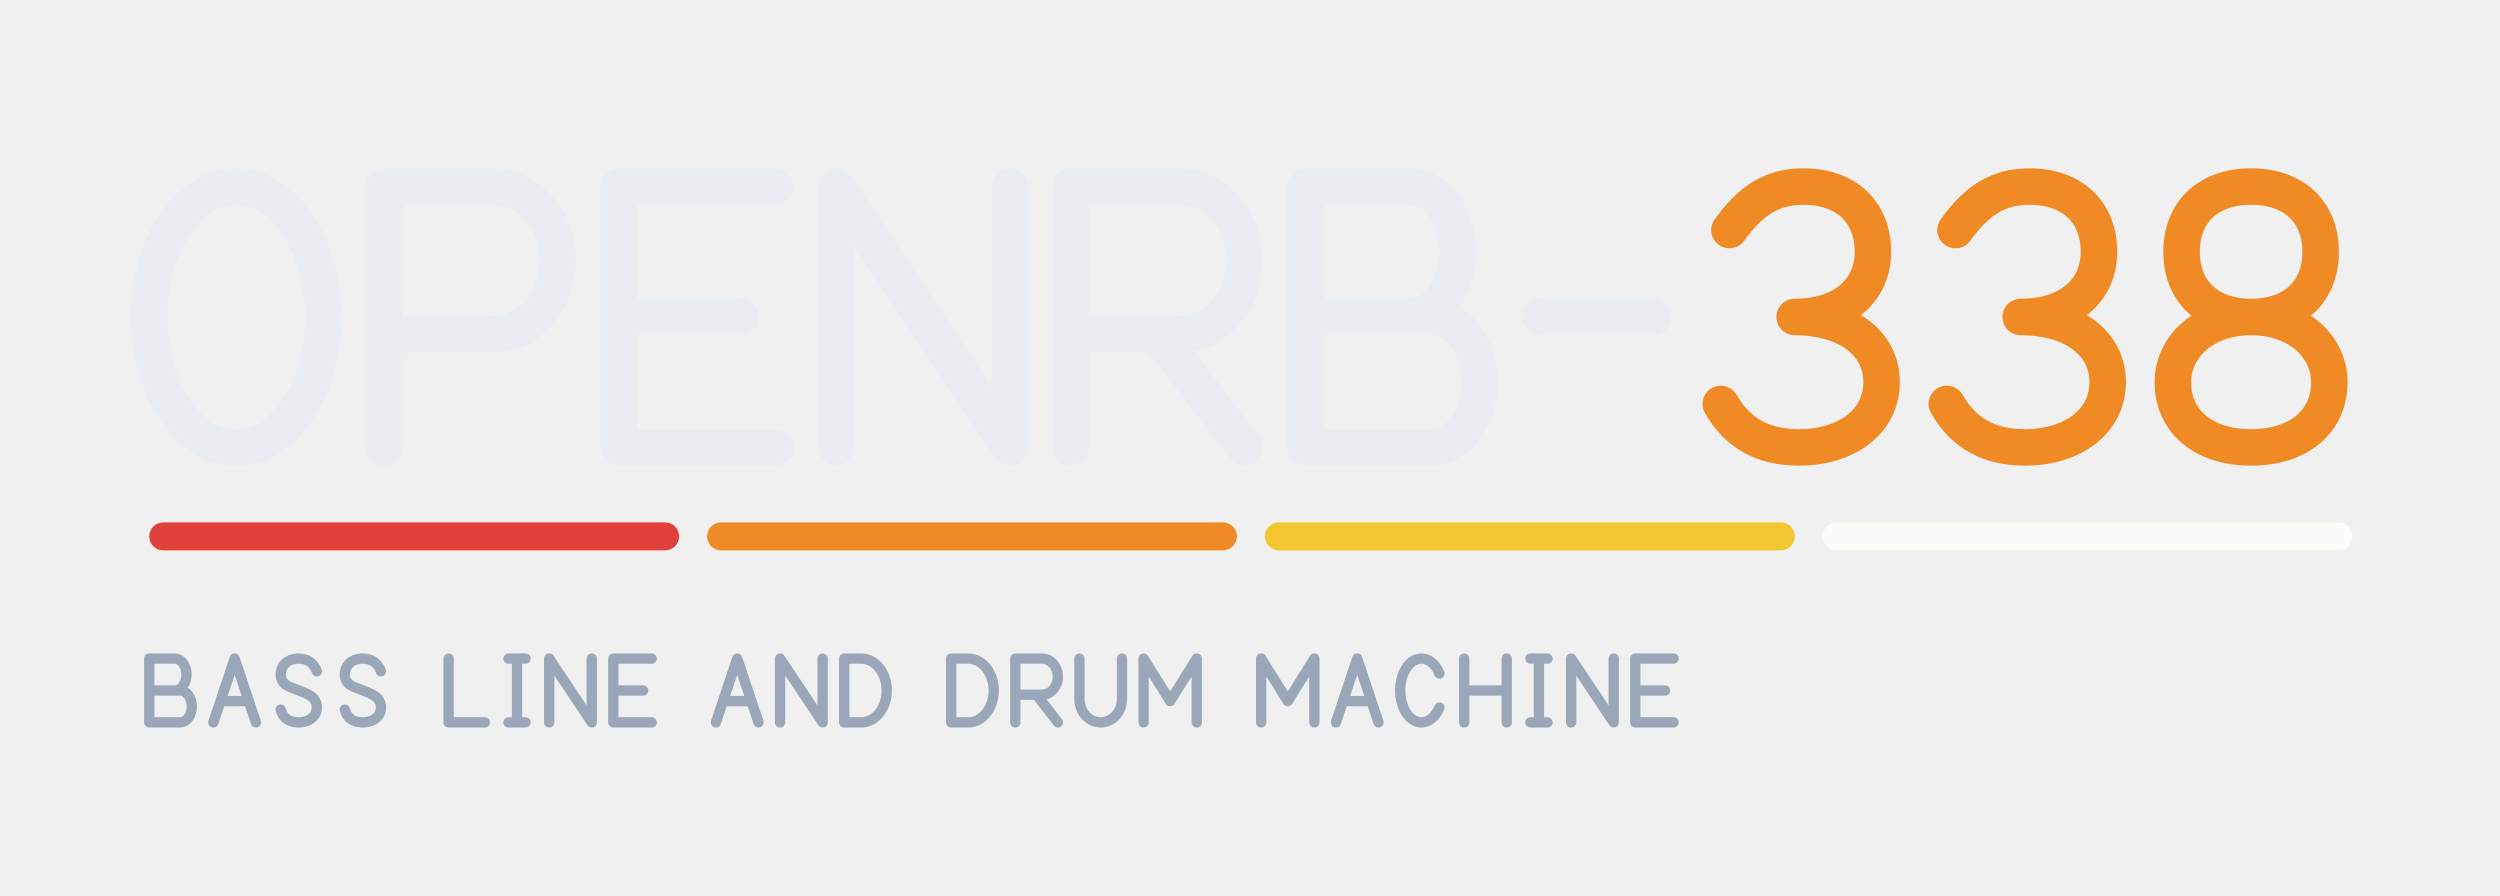
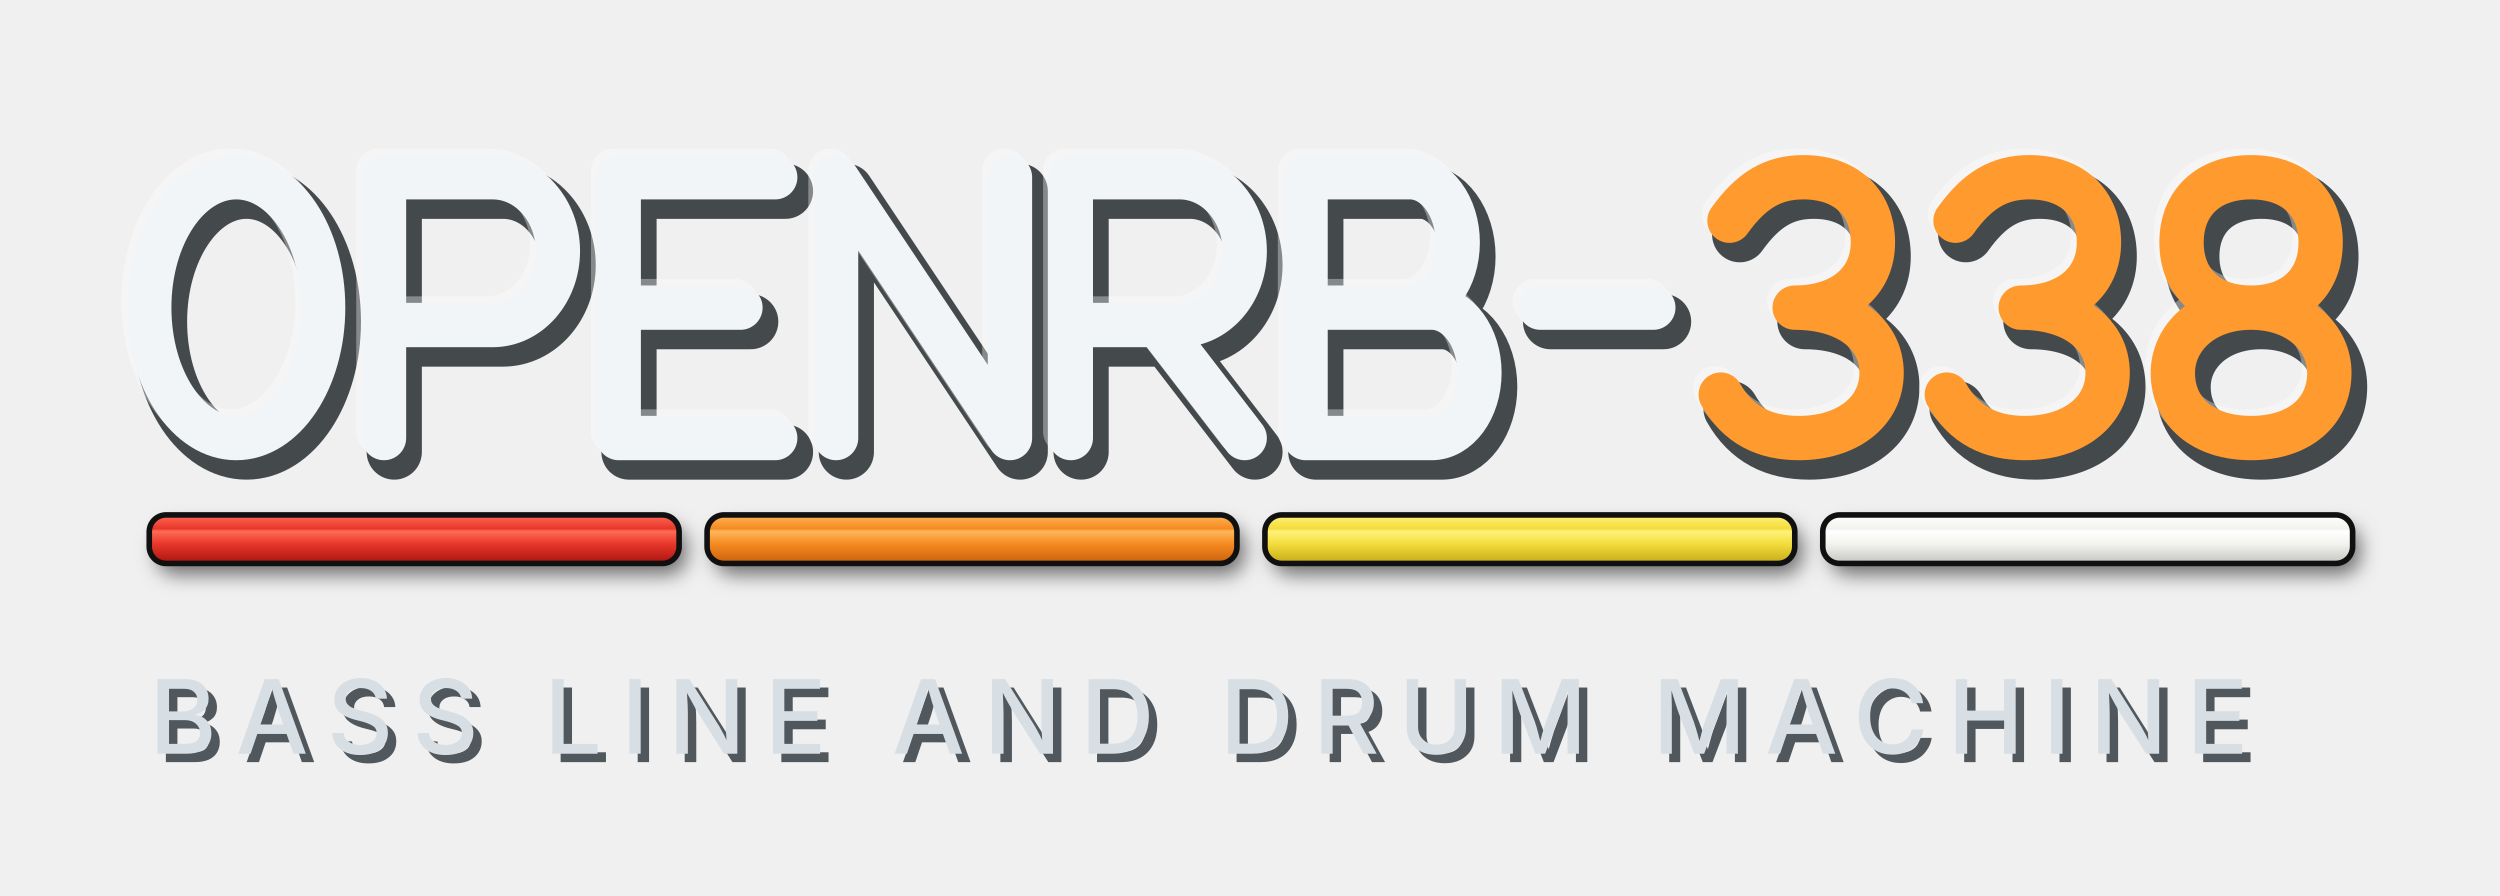
<svg xmlns="http://www.w3.org/2000/svg" width="134" height="48" viewBox="0 0 134 48">
-   <g transform="translate(8 10) scale(2.33)" fill="none" stroke="#e9edf2" stroke-width="0.84" stroke-linecap="round" stroke-linejoin="round">
+   <defs>
+     <filter id="b05" x="-60%" y="-60%" width="220%" height="220%">
+       <feGaussianBlur stdDeviation="0.5" />
+     </filter>
+     <linearGradient id="g808kR" x1="0" y1="0" x2="0" y2="1">
+       <stop offset="0" stop-color="#ff6a55" />
+       <stop offset="0.28" stop-color="#e8372b" />
+       <stop offset="0.34" stop-color="#ff6a55" />
+       <stop offset="0.6" stop-color="#e8372b" />
+       <stop offset="1" stop-color="#a8140e" />
+     </linearGradient>
+     <linearGradient id="g808kO" x1="0" y1="0" x2="0" y2="1">
+       <stop offset="0" stop-color="#ffb65a" />
+       <stop offset="0.28" stop-color="#f58a21" />
+       <stop offset="0.34" stop-color="#ffb65a" />
+       <stop offset="0.6" stop-color="#f58a21" />
+       <stop offset="1" stop-color="#c9600c" />
+     </linearGradient>
+     <linearGradient id="g808kY" x1="0" y1="0" x2="0" y2="1">
+       <stop offset="0" stop-color="#fff27a" />
+       <stop offset="0.28" stop-color="#f3dc3c" />
+       <stop offset="0.34" stop-color="#fff27a" />
+       <stop offset="0.6" stop-color="#f3dc3c" />
+       <stop offset="1" stop-color="#c4a916" />
+     </linearGradient>
+     <linearGradient id="g808kW" x1="0" y1="0" x2="0" y2="1">
+       <stop offset="0" stop-color="#ffffff" />
+       <stop offset="0.28" stop-color="#f2f2ee" />
+       <stop offset="0.34" stop-color="#ffffff" />
+       <stop offset="0.6" stop-color="#f2f2ee" />
+       <stop offset="1" stop-color="#c4c5c0" />
+     </linearGradient>
+   </defs>
+   <g transform="translate(8.55 10.25) scale(2.33)" fill="none" stroke="#0b1216" stroke-width="1.27" stroke-opacity="0.75" stroke-linecap="round" stroke-linejoin="round">
    <path transform="translate(0)" d="M2 0 A2 3 0 1 0 2 6 A2 3 0 1 0 2 0 Z" />
    <path transform="translate(5.4)" d="M0 6 V0 H2.5 A1.5 1.7 0 0 1 2.5 3.4 H0" />
    <path transform="translate(10.8)" d="M3.6 0 H0 V6 H3.6 M0 3 H2.8" />
    <path transform="translate(15.8)" d="M0 6 V0 L4 6 V0" />
  </g>
-   <g transform="translate(8 10) scale(2.33)" fill="none" stroke="#e9edf2" stroke-width="0.84" stroke-linecap="round" stroke-linejoin="round">
+   <g transform="translate(7.7 9.15) scale(2.33)" fill="none" stroke="#ffffff" stroke-width="1.02" stroke-opacity="0.35" stroke-linecap="round" stroke-linejoin="round">
+     <path transform="translate(0)" d="M2 0 A2 3 0 1 0 2 6 A2 3 0 1 0 2 0 Z" />
+     <path transform="translate(5.4)" d="M0 6 V0 H2.5 A1.5 1.7 0 0 1 2.5 3.4 H0" />
+     <path transform="translate(10.8)" d="M3.6 0 H0 V6 H3.6 M0 3 H2.8" />
+     <path transform="translate(15.8)" d="M0 6 V0 L4 6 V0" />
+   </g>
+   <g transform="translate(8 9.5) scale(2.33)" fill="none" stroke="#f2f5f7" stroke-width="1.02" stroke-linecap="round" stroke-linejoin="round">
+     <path transform="translate(0)" d="M2 0 A2 3 0 1 0 2 6 A2 3 0 1 0 2 0 Z" />
+     <path transform="translate(5.4)" d="M0 6 V0 H2.5 A1.5 1.7 0 0 1 2.5 3.4 H0" />
+     <path transform="translate(10.8)" d="M3.6 0 H0 V6 H3.6 M0 3 H2.8" />
+     <path transform="translate(15.8)" d="M0 6 V0 L4 6 V0" />
+   </g>
+   <g transform="translate(8.55 10.25) scale(2.33)" fill="none" stroke="#0b1216" stroke-width="1.27" stroke-opacity="0.75" stroke-linecap="round" stroke-linejoin="round">
    <path transform="translate(21.2)" d="M0 6 V0 H2.5 A1.5 1.7 0 0 1 2.5 3.4 H0 M2 3.4 L4 6" />
    <path transform="translate(26.6)" d="M0 0 V6 M0 0 H2.4 A1.1 1.5 0 0 1 2.4 3 H0 M2.4 3 H2.9 A1.1 1.5 0 0 1 2.9 6 H0" />
    <path transform="translate(32)" d="M0 3 H2.6" />
  </g>
-   <g transform="translate(92 10) scale(2.33)" fill="none" stroke="#f08a24" stroke-width="0.84" stroke-linecap="round" stroke-linejoin="round">
+   <g transform="translate(7.7 9.15) scale(2.33)" fill="none" stroke="#ffffff" stroke-width="1.02" stroke-opacity="0.35" stroke-linecap="round" stroke-linejoin="round">
+     <path transform="translate(21.2)" d="M0 6 V0 H2.5 A1.5 1.7 0 0 1 2.5 3.4 H0 M2 3.4 L4 6" />
+     <path transform="translate(26.6)" d="M0 0 V6 M0 0 H2.4 A1.1 1.5 0 0 1 2.4 3 H0 M2.4 3 H2.9 A1.1 1.5 0 0 1 2.9 6 H0" />
+     <path transform="translate(32)" d="M0 3 H2.6" />
+   </g>
+   <g transform="translate(8 9.5) scale(2.33)" fill="none" stroke="#f2f5f7" stroke-width="1.02" stroke-linecap="round" stroke-linejoin="round">
+     <path transform="translate(21.2)" d="M0 6 V0 H2.5 A1.5 1.7 0 0 1 2.5 3.4 H0 M2 3.4 L4 6" />
+     <path transform="translate(26.6)" d="M0 0 V6 M0 0 H2.4 A1.1 1.5 0 0 1 2.4 3 H0 M2.4 3 H2.9 A1.1 1.5 0 0 1 2.9 6 H0" />
+     <path transform="translate(32)" d="M0 3 H2.6" />
+   </g>
+   <g transform="translate(92.55 10.25) scale(2.33)" fill="none" stroke="#0b1216" stroke-width="1.27" stroke-opacity="0.75" stroke-linecap="round" stroke-linejoin="round">
    <path transform="translate(0)" d="M0.3 1 C0.8 0.3 1.3 0 2 0 C3 0 3.6 0.6 3.6 1.5 C3.6 2.4 2.9 3 1.8 3 C3 3 3.8 3.6 3.8 4.5 C3.8 5.4 3 6 1.9 6 C1.1 6 0.5 5.7 0.1 5" />
    <path transform="translate(5.2)" d="M0.3 1 C0.8 0.3 1.3 0 2 0 C3 0 3.6 0.6 3.6 1.5 C3.6 2.4 2.9 3 1.8 3 C3 3 3.8 3.6 3.8 4.5 C3.8 5.4 3 6 1.9 6 C1.1 6 0.5 5.7 0.1 5" />
    <path transform="translate(10.4)" d="M1.9 3 C0.9 3 0.3 2.4 0.3 1.5 C0.3 0.6 0.9 0 1.9 0 C2.9 0 3.5 0.6 3.5 1.5 C3.5 2.4 2.9 3 1.9 3 C0.8 3 0.1 3.7 0.1 4.5 C0.1 5.4 0.8 6 1.9 6 C3 6 3.7 5.4 3.7 4.5 C3.7 3.7 3 3 1.9 3 Z" />
  </g>
-   <rect x="8" y="28" width="28.4" height="1.5" rx="0.75" fill="#e2413b" />
-   <rect x="37.9" y="28" width="28.4" height="1.5" rx="0.75" fill="#f08a24" />
-   <rect x="67.8" y="28" width="28.4" height="1.5" rx="0.75" fill="#f2c531" />
-   <rect x="97.7" y="28" width="28.4" height="1.5" rx="0.75" fill="#fbfbf8" />
-   <g transform="translate(8 35.3) scale(0.57)" fill="none" stroke="#9aa7b8" stroke-width="0.97" stroke-linecap="round" stroke-linejoin="round">
-     <path transform="translate(0)" d="M0 0 V6 M0 0 H2.4 A1.1 1.5 0 0 1 2.4 3 H0 M2.4 3 H2.9 A1.1 1.5 0 0 1 2.9 6 H0" />
-     <path transform="translate(6.03)" d="M0 6 L2 0 L4 6 M0.8 4 L3.2 4" />
-     <path transform="translate(12.06)" d="M3.7 1.2 C3.4 0.4 2.8 0 2 0 C1 0 0.3 0.6 0.3 1.5 C0.3 2.6 1.4 2.7 2 3 C2.8 3.3 3.7 3.6 3.7 4.6 C3.7 5.4 3 6 2 6 C1.1 6 0.5 5.6 0.3 4.8" />
-     <path transform="translate(18.09)" d="M3.7 1.2 C3.4 0.4 2.8 0 2 0 C1 0 0.3 0.6 0.3 1.5 C0.3 2.6 1.4 2.7 2 3 C2.8 3.3 3.7 3.6 3.7 4.6 C3.7 5.4 3 6 2 6 C1.1 6 0.5 5.6 0.3 4.8" />
-     <path transform="translate(28.15)" d="M0 0 V6 H3.4" />
-     <path transform="translate(33.58)" d="M0.2 0 H1.8 M1 0 V6 M0.2 6 H1.8" />
-     <path transform="translate(37.61)" d="M0 6 V0 L4 6 V0" />
-     <path transform="translate(43.64)" d="M3.6 0 H0 V6 H3.6 M0 3 H2.8" />
-     <path transform="translate(53.29)" d="M0 6 L2 0 L4 6 M0.8 4 L3.2 4" />
-     <path transform="translate(59.32)" d="M0 6 V0 L4 6 V0" />
-     <path transform="translate(65.35)" d="M0 0 V6 H1.6 A2.4 3 0 0 0 1.6 0 Z" />
-     <path transform="translate(75.41)" d="M0 0 V6 H1.6 A2.4 3 0 0 0 1.6 0 Z" />
-     <path transform="translate(81.44)" d="M0 6 V0 H2.5 A1.5 1.7 0 0 1 2.5 3.4 H0 M2 3.4 L4 6" />
-     <path transform="translate(87.47)" d="M0 0 V3.8 A2 2.2 0 0 0 4 3.8 V0" />
-     <path transform="translate(93.5)" d="M0 6 V0 L2.5 4 L5 0 V6" />
-     <path transform="translate(104.56)" d="M0 6 V0 L2.5 4 L5 0 V6" />
-     <path transform="translate(111.59)" d="M0 6 L2 0 L4 6 M0.8 4 L3.2 4" />
-     <path transform="translate(117.62)" d="M3.7 1.4 A2 3 0 1 0 3.7 4.6" />
-     <path transform="translate(123.65)" d="M0 0 V6 M4 0 V6 M0 3 H4" />
-     <path transform="translate(129.68)" d="M0.2 0 H1.8 M1 0 V6 M0.2 6 H1.8" />
-     <path transform="translate(133.71)" d="M0 6 V0 L4 6 V0" />
-     <path transform="translate(139.74)" d="M3.6 0 H0 V6 H3.6 M0 3 H2.8" />
+   <g transform="translate(91.7 9.15) scale(2.33)" fill="none" stroke="#ffffff" stroke-width="1.02" stroke-opacity="0.35" stroke-linecap="round" stroke-linejoin="round">
+     <path transform="translate(0)" d="M0.3 1 C0.8 0.3 1.3 0 2 0 C3 0 3.6 0.6 3.6 1.5 C3.6 2.4 2.9 3 1.8 3 C3 3 3.8 3.6 3.8 4.5 C3.8 5.4 3 6 1.9 6 C1.1 6 0.5 5.7 0.1 5" />
+     <path transform="translate(5.2)" d="M0.3 1 C0.8 0.3 1.3 0 2 0 C3 0 3.6 0.6 3.6 1.5 C3.6 2.4 2.9 3 1.8 3 C3 3 3.8 3.6 3.8 4.5 C3.8 5.4 3 6 1.9 6 C1.1 6 0.5 5.7 0.1 5" />
+     <path transform="translate(10.4)" d="M1.9 3 C0.9 3 0.3 2.4 0.3 1.5 C0.3 0.6 0.9 0 1.9 0 C2.9 0 3.5 0.6 3.5 1.5 C3.5 2.4 2.9 3 1.9 3 C0.8 3 0.1 3.7 0.1 4.5 C0.1 5.4 0.8 6 1.9 6 C3 6 3.7 5.4 3.7 4.5 C3.7 3.7 3 3 1.9 3 Z" />
  </g>
+   <g transform="translate(92 9.5) scale(2.33)" fill="none" stroke="#ff9a2e" stroke-width="1.02" stroke-linecap="round" stroke-linejoin="round">
+     <path transform="translate(0)" d="M0.3 1 C0.8 0.3 1.3 0 2 0 C3 0 3.6 0.6 3.6 1.5 C3.6 2.4 2.9 3 1.8 3 C3 3 3.8 3.6 3.8 4.5 C3.8 5.4 3 6 1.9 6 C1.1 6 0.5 5.7 0.1 5" />
+     <path transform="translate(5.2)" d="M0.3 1 C0.8 0.3 1.3 0 2 0 C3 0 3.6 0.6 3.6 1.5 C3.6 2.4 2.9 3 1.8 3 C3 3 3.8 3.6 3.8 4.5 C3.8 5.4 3 6 1.9 6 C1.1 6 0.5 5.7 0.1 5" />
+     <path transform="translate(10.4)" d="M1.9 3 C0.9 3 0.3 2.4 0.3 1.5 C0.3 0.6 0.9 0 1.9 0 C2.9 0 3.5 0.6 3.5 1.5 C3.5 2.4 2.9 3 1.9 3 C0.8 3 0.1 3.7 0.1 4.5 C0.1 5.4 0.8 6 1.9 6 C3 6 3.7 5.4 3.7 4.5 C3.7 3.7 3 3 1.9 3 Z" />
+   </g>
+   <rect x="8.4" y="28.2" width="28.4" height="2.6" rx="1" fill="#000" opacity="0.55" filter="url(#b05)" />
+   <rect x="8" y="27.6" width="28.4" height="2.6" rx="0.9" fill="url(#g808kR)" stroke="#101010" stroke-width="0.3" />
+   <rect x="38.3" y="28.2" width="28.4" height="2.6" rx="1" fill="#000" opacity="0.55" filter="url(#b05)" />
+   <rect x="37.9" y="27.6" width="28.4" height="2.6" rx="0.9" fill="url(#g808kO)" stroke="#101010" stroke-width="0.3" />
+   <rect x="68.2" y="28.2" width="28.4" height="2.6" rx="1" fill="#000" opacity="0.55" filter="url(#b05)" />
+   <rect x="67.8" y="27.6" width="28.4" height="2.6" rx="0.9" fill="url(#g808kY)" stroke="#101010" stroke-width="0.3" />
+   <rect x="98.1" y="28.2" width="28.4" height="2.6" rx="1" fill="#000" opacity="0.55" filter="url(#b05)" />
+   <rect x="97.7" y="27.6" width="28.4" height="2.6" rx="0.9" fill="url(#g808kW)" stroke="#101010" stroke-width="0.3" />
+   <path transform="translate(0.45 0.45)" d="M8.44 40.4L8.44 36.4L9.92 36.4Q10.34 36.4 10.62 36.54Q10.9 36.68 11.04 36.92Q11.18 37.15 11.18 37.45Q11.18 37.82 10.98 38.02Q10.78 38.22 10.5 38.29L10.5 38.33Q10.7 38.35 10.89 38.46Q11.08 38.58 11.21 38.8Q11.33 39.01 11.33 39.32Q11.33 39.63 11.19 39.87Q11.05 40.12 10.75 40.26Q10.45 40.4 9.98 40.4ZM9.06 39.87L9.92 39.87Q10.35 39.87 10.54 39.71Q10.73 39.54 10.73 39.29Q10.73 39.01 10.52 38.81Q10.3 38.6 9.94 38.6L9.06 38.6ZM9.06 38.13L9.86 38.13Q10.16 38.13 10.37 37.96Q10.58 37.79 10.58 37.5Q10.58 37.25 10.4 37.09Q10.23 36.92 9.87 36.92L9.06 36.92ZM12.77 40.4L14.19 36.4L14.94 36.4L16.39 40.4L15.73 40.4L15.36 39.34L13.79 39.34L13.43 40.4ZM13.96 38.83L15.18 38.83L14.95 38.17Q14.87 37.93 14.78 37.62Q14.68 37.3 14.57 36.88Q14.45 37.31 14.35 37.63Q14.26 37.95 14.19 38.17ZM19.31 40.47Q18.64 40.47 18.24 40.15Q17.84 39.84 17.81 39.29L18.42 39.29Q18.45 39.62 18.71 39.77Q18.96 39.93 19.31 39.93Q19.69 39.93 19.94 39.75Q20.19 39.58 20.19 39.29Q20.19 39.03 19.97 38.9Q19.75 38.77 19.43 38.68L18.96 38.56Q18.47 38.42 18.19 38.17Q17.92 37.91 17.92 37.5Q17.92 37.15 18.11 36.89Q18.29 36.63 18.61 36.49Q18.93 36.34 19.34 36.34Q19.75 36.34 20.06 36.49Q20.37 36.63 20.55 36.88Q20.73 37.13 20.74 37.45L20.14 37.45Q20.11 37.18 19.89 37.03Q19.67 36.88 19.32 36.88Q18.96 36.88 18.75 37.04Q18.53 37.21 18.53 37.46Q18.53 37.65 18.65 37.77Q18.76 37.89 18.93 37.95Q19.1 38.02 19.25 38.06L19.64 38.17Q19.83 38.21 20.03 38.3Q20.24 38.38 20.41 38.51Q20.58 38.64 20.69 38.83Q20.79 39.02 20.79 39.29Q20.79 39.63 20.62 39.9Q20.44 40.16 20.11 40.32Q19.78 40.47 19.31 40.47ZM23.88 40.47Q23.21 40.47 22.81 40.15Q22.41 39.84 22.38 39.29L23 39.29Q23.02 39.62 23.28 39.77Q23.53 39.93 23.88 39.93Q24.26 39.93 24.51 39.75Q24.76 39.58 24.76 39.29Q24.76 39.03 24.54 38.9Q24.32 38.77 24 38.68L23.53 38.56Q23.04 38.42 22.77 38.17Q22.49 37.91 22.49 37.5Q22.49 37.15 22.68 36.89Q22.87 36.63 23.19 36.49Q23.51 36.34 23.91 36.34Q24.32 36.34 24.63 36.49Q24.95 36.63 25.13 36.88Q25.3 37.13 25.31 37.45L24.72 37.45Q24.69 37.18 24.46 37.03Q24.24 36.88 23.9 36.88Q23.53 36.88 23.32 37.04Q23.1 37.21 23.1 37.46Q23.1 37.65 23.22 37.77Q23.34 37.89 23.5 37.95Q23.67 38.02 23.82 38.06L24.21 38.17Q24.4 38.21 24.61 38.3Q24.81 38.38 24.98 38.51Q25.15 38.64 25.26 38.83Q25.37 39.02 25.37 39.29Q25.37 39.63 25.19 39.9Q25.02 40.16 24.69 40.32Q24.35 40.47 23.88 40.47ZM29.6 40.4L29.6 36.4L30.21 36.4L30.21 39.87L32.03 39.87L32.03 40.4ZM34.34 36.4L34.34 40.4L33.73 40.4L33.73 36.4ZM36.25 40.4L36.25 36.4L36.95 36.4L38.46 38.78Q38.56 38.93 38.68 39.16Q38.81 39.38 38.94 39.67Q38.92 39.38 38.91 39.11Q38.9 38.85 38.9 38.68L38.9 36.4L39.52 36.4L39.52 40.4L38.81 40.4L37.46 38.27Q37.36 38.11 37.27 37.96Q37.18 37.8 37.08 37.61Q36.97 37.41 36.82 37.14Q36.84 37.52 36.86 37.81Q36.87 38.11 36.87 38.26L36.87 40.4ZM41.43 40.4L41.43 36.4L43.95 36.4L43.95 36.92L42.04 36.92L42.04 38.12L43.81 38.12L43.81 38.64L42.04 38.64L42.04 39.87L43.96 39.87L43.96 40.4ZM47.95 40.4L49.37 36.4L50.12 36.4L51.57 40.4L50.91 40.4L50.54 39.34L48.97 39.34L48.61 40.4ZM49.14 38.83L50.36 38.83L50.13 38.17Q50.05 37.93 49.95 37.62Q49.86 37.3 49.74 36.88Q49.62 37.31 49.53 37.63Q49.44 37.95 49.36 38.17ZM53.17 40.4L53.17 36.4L53.88 36.4L55.38 38.78Q55.48 38.93 55.6 39.16Q55.73 39.38 55.86 39.67Q55.84 39.38 55.83 39.11Q55.82 38.85 55.82 38.68L55.82 36.4L56.44 36.4L56.44 40.4L55.74 40.4L54.38 38.27Q54.29 38.11 54.2 37.96Q54.11 37.8 54 37.61Q53.89 37.41 53.75 37.14Q53.76 37.52 53.78 37.81Q53.79 38.11 53.79 38.26L53.79 40.4ZM59.65 40.4L58.35 40.4L58.35 36.4L59.69 36.4Q60.28 36.4 60.7 36.64Q61.12 36.88 61.35 37.33Q61.58 37.77 61.58 38.39Q61.58 39.02 61.35 39.47Q61.12 39.92 60.69 40.16Q60.26 40.4 59.65 40.4ZM58.96 39.86L59.62 39.86Q60.3 39.86 60.64 39.48Q60.97 39.1 60.97 38.39Q60.97 37.69 60.64 37.31Q60.31 36.94 59.65 36.94L58.96 36.94ZM67.13 40.4L65.83 40.4L65.83 36.4L67.17 36.4Q67.76 36.4 68.18 36.64Q68.6 36.88 68.83 37.33Q69.05 37.77 69.05 38.39Q69.05 39.02 68.82 39.47Q68.6 39.92 68.17 40.16Q67.74 40.4 67.13 40.4ZM66.44 39.86L67.09 39.86Q67.77 39.86 68.11 39.48Q68.45 39.1 68.45 38.39Q68.45 37.69 68.12 37.31Q67.78 36.94 67.13 36.94L66.44 36.94ZM70.82 40.4L70.82 36.4L72.25 36.4Q72.71 36.4 73.02 36.56Q73.33 36.72 73.48 37Q73.64 37.29 73.64 37.66Q73.64 38.06 73.45 38.35Q73.27 38.65 72.9 38.78L73.79 40.4L73.09 40.4L72.28 38.89Q72.26 38.89 72.24 38.89L71.43 38.89L71.43 40.4ZM71.43 38.36L72.19 38.36Q72.63 38.36 72.82 38.18Q73.01 37.99 73.01 37.66Q73.01 37.32 72.82 37.12Q72.62 36.92 72.18 36.92L71.43 36.92ZM76.99 40.46Q76.51 40.46 76.15 40.28Q75.79 40.09 75.6 39.77Q75.4 39.44 75.4 39.03L75.4 36.4L76.01 36.4L76.01 38.97Q76.01 39.38 76.28 39.64Q76.54 39.91 76.99 39.91Q77.45 39.91 77.71 39.64Q77.97 39.38 77.97 38.97L77.97 36.4L78.58 36.4L78.58 39.03Q78.58 39.44 78.39 39.77Q78.19 40.09 77.83 40.28Q77.47 40.46 76.99 40.46ZM80.49 40.4L80.49 36.4L81.39 36.4L82.27 38.69Q82.31 38.8 82.36 38.97Q82.41 39.14 82.46 39.34Q82.52 39.54 82.56 39.72Q82.61 39.54 82.66 39.34Q82.72 39.15 82.77 38.98Q82.82 38.8 82.86 38.69L83.72 36.4L84.63 36.4L84.63 40.4L84.02 40.4L84.02 38.25Q84.02 38.03 84.02 37.68Q84.03 37.33 84.04 36.99Q83.97 37.24 83.89 37.48Q83.82 37.72 83.75 37.92Q83.68 38.12 83.64 38.25L82.82 40.4L82.3 40.4L81.47 38.25Q81.4 38.07 81.29 37.72Q81.18 37.38 81.06 37.01Q81.07 37.22 81.07 37.45Q81.08 37.67 81.08 37.88Q81.09 38.09 81.09 38.25L81.09 40.4ZM89.02 40.4L89.02 36.4L89.92 36.4L90.79 38.69Q90.83 38.8 90.88 38.97Q90.93 39.14 90.99 39.34Q91.04 39.54 91.09 39.72Q91.13 39.54 91.19 39.34Q91.24 39.15 91.29 38.98Q91.34 38.8 91.38 38.69L92.24 36.4L93.15 36.4L93.15 40.4L92.54 40.4L92.54 38.25Q92.54 38.03 92.55 37.68Q92.56 37.33 92.56 36.99Q92.49 37.24 92.42 37.48Q92.34 37.72 92.28 37.92Q92.21 38.12 92.16 38.25L91.34 40.4L90.82 40.4L89.99 38.25Q89.92 38.07 89.81 37.72Q89.7 37.38 89.59 37.01Q89.59 37.22 89.6 37.45Q89.6 37.67 89.61 37.88Q89.61 38.09 89.61 38.25L89.61 40.4ZM94.75 40.4L96.17 36.4L96.92 36.4L98.37 40.4L97.71 40.4L97.34 39.34L95.77 39.34L95.41 40.4ZM95.94 38.83L97.16 38.83L96.93 38.17Q96.85 37.93 96.76 37.62Q96.66 37.3 96.55 36.88Q96.43 37.31 96.33 37.63Q96.24 37.95 96.17 38.17ZM101.44 40.45Q100.91 40.45 100.51 40.21Q100.1 39.96 99.87 39.5Q99.63 39.04 99.63 38.4Q99.63 37.76 99.87 37.3Q100.1 36.84 100.51 36.59Q100.92 36.34 101.44 36.34Q101.86 36.34 102.21 36.5Q102.56 36.66 102.79 36.97Q103.02 37.27 103.08 37.69L102.47 37.69Q102.39 37.31 102.11 37.11Q101.82 36.9 101.44 36.9Q101.1 36.9 100.83 37.08Q100.55 37.25 100.4 37.58Q100.24 37.92 100.24 38.4Q100.24 38.89 100.4 39.22Q100.55 39.55 100.83 39.72Q101.1 39.9 101.44 39.9Q101.82 39.9 102.11 39.69Q102.39 39.48 102.47 39.1L103.09 39.1Q103.03 39.5 102.8 39.8Q102.58 40.11 102.23 40.28Q101.88 40.45 101.44 40.45ZM104.83 40.4L104.83 36.4L105.44 36.4L105.44 38.09L107.42 38.09L107.42 36.4L108.04 36.4L108.04 40.4L107.42 40.4L107.42 38.62L105.44 38.62L105.44 40.4ZM110.55 36.4L110.55 40.4L109.94 40.4L109.94 36.4ZM112.46 40.4L112.46 36.4L113.17 36.4L114.67 38.78Q114.77 38.93 114.89 39.16Q115.02 39.38 115.15 39.67Q115.13 39.38 115.12 39.11Q115.11 38.85 115.11 38.68L115.11 36.4L115.73 36.4L115.73 40.4L115.03 40.4L113.67 38.27Q113.58 38.11 113.49 37.96Q113.4 37.8 113.29 37.61Q113.18 37.41 113.04 37.14Q113.05 37.52 113.07 37.81Q113.08 38.11 113.08 38.26L113.08 40.4ZM117.64 40.4L117.64 36.4L120.16 36.4L120.16 36.92L118.25 36.92L118.25 38.12L120.03 38.12L120.03 38.64L118.25 38.64L118.25 39.87L120.18 39.87L120.18 40.4Z" fill="#1b262c" opacity="0.75" />
+   <path d="M8.44 40.4L8.44 36.4L9.92 36.4Q10.34 36.4 10.62 36.54Q10.9 36.68 11.04 36.92Q11.18 37.15 11.18 37.45Q11.18 37.82 10.98 38.02Q10.78 38.22 10.5 38.29L10.5 38.33Q10.7 38.35 10.89 38.46Q11.08 38.58 11.21 38.8Q11.33 39.01 11.33 39.32Q11.33 39.63 11.19 39.87Q11.05 40.12 10.75 40.26Q10.45 40.4 9.98 40.4ZM9.06 39.87L9.92 39.87Q10.35 39.87 10.54 39.71Q10.73 39.54 10.73 39.29Q10.73 39.01 10.52 38.81Q10.3 38.6 9.94 38.6L9.06 38.6ZM9.06 38.13L9.86 38.13Q10.16 38.13 10.37 37.96Q10.58 37.79 10.58 37.5Q10.58 37.25 10.4 37.09Q10.23 36.92 9.87 36.92L9.06 36.92ZM12.77 40.4L14.19 36.4L14.94 36.4L16.39 40.4L15.73 40.4L15.36 39.34L13.79 39.34L13.43 40.4ZM13.96 38.83L15.18 38.83L14.95 38.17Q14.87 37.93 14.78 37.62Q14.68 37.3 14.57 36.88Q14.45 37.31 14.35 37.63Q14.26 37.95 14.19 38.17ZM19.31 40.47Q18.64 40.47 18.24 40.15Q17.84 39.84 17.81 39.29L18.42 39.29Q18.45 39.62 18.71 39.77Q18.96 39.93 19.31 39.93Q19.69 39.93 19.94 39.75Q20.19 39.58 20.19 39.29Q20.19 39.03 19.97 38.9Q19.75 38.77 19.43 38.68L18.96 38.56Q18.47 38.42 18.19 38.17Q17.92 37.91 17.92 37.5Q17.92 37.15 18.11 36.89Q18.29 36.63 18.61 36.49Q18.93 36.34 19.34 36.34Q19.75 36.34 20.06 36.49Q20.37 36.63 20.55 36.88Q20.73 37.13 20.74 37.45L20.14 37.45Q20.11 37.18 19.89 37.03Q19.67 36.88 19.32 36.88Q18.96 36.88 18.75 37.04Q18.53 37.21 18.53 37.46Q18.53 37.65 18.65 37.77Q18.76 37.89 18.93 37.95Q19.1 38.02 19.25 38.06L19.64 38.17Q19.83 38.21 20.03 38.3Q20.24 38.38 20.41 38.51Q20.58 38.64 20.69 38.83Q20.79 39.02 20.79 39.29Q20.79 39.63 20.62 39.9Q20.44 40.16 20.11 40.32Q19.78 40.47 19.31 40.47ZM23.88 40.47Q23.21 40.47 22.81 40.15Q22.41 39.84 22.38 39.29L23 39.29Q23.02 39.62 23.28 39.77Q23.53 39.93 23.88 39.93Q24.26 39.93 24.51 39.75Q24.76 39.58 24.76 39.29Q24.76 39.03 24.54 38.9Q24.32 38.77 24 38.68L23.53 38.56Q23.04 38.42 22.77 38.17Q22.49 37.91 22.49 37.5Q22.49 37.15 22.68 36.89Q22.87 36.63 23.19 36.49Q23.51 36.34 23.91 36.34Q24.32 36.34 24.63 36.49Q24.95 36.63 25.13 36.88Q25.3 37.13 25.31 37.45L24.72 37.45Q24.69 37.18 24.46 37.03Q24.24 36.88 23.9 36.88Q23.53 36.88 23.32 37.04Q23.1 37.21 23.1 37.46Q23.1 37.65 23.22 37.77Q23.34 37.89 23.5 37.95Q23.67 38.02 23.82 38.06L24.21 38.17Q24.4 38.21 24.61 38.3Q24.81 38.38 24.98 38.51Q25.15 38.64 25.26 38.83Q25.37 39.02 25.37 39.29Q25.37 39.63 25.19 39.9Q25.02 40.16 24.69 40.32Q24.35 40.47 23.88 40.47ZM29.6 40.4L29.6 36.4L30.21 36.4L30.21 39.87L32.03 39.87L32.03 40.4ZM34.34 36.4L34.34 40.4L33.73 40.4L33.73 36.4ZM36.25 40.4L36.25 36.4L36.95 36.4L38.46 38.78Q38.56 38.93 38.68 39.16Q38.81 39.38 38.94 39.67Q38.92 39.38 38.91 39.11Q38.9 38.85 38.9 38.68L38.9 36.4L39.52 36.4L39.52 40.4L38.81 40.4L37.46 38.27Q37.36 38.11 37.27 37.96Q37.18 37.8 37.08 37.61Q36.97 37.41 36.82 37.14Q36.84 37.52 36.86 37.81Q36.87 38.11 36.87 38.26L36.87 40.4ZM41.43 40.4L41.43 36.4L43.95 36.4L43.95 36.92L42.04 36.92L42.04 38.12L43.81 38.12L43.81 38.64L42.04 38.64L42.04 39.87L43.96 39.87L43.96 40.4ZM47.95 40.4L49.37 36.4L50.12 36.4L51.57 40.4L50.91 40.4L50.54 39.34L48.97 39.34L48.61 40.4ZM49.14 38.83L50.36 38.83L50.13 38.17Q50.05 37.93 49.95 37.62Q49.86 37.3 49.74 36.88Q49.62 37.31 49.53 37.63Q49.44 37.95 49.36 38.17ZM53.17 40.4L53.17 36.4L53.88 36.4L55.38 38.78Q55.48 38.93 55.6 39.16Q55.73 39.38 55.86 39.67Q55.84 39.38 55.83 39.11Q55.82 38.85 55.82 38.68L55.82 36.4L56.44 36.4L56.44 40.4L55.74 40.4L54.38 38.27Q54.29 38.11 54.2 37.96Q54.11 37.8 54 37.61Q53.89 37.41 53.75 37.14Q53.76 37.52 53.78 37.81Q53.79 38.11 53.79 38.26L53.79 40.4ZM59.65 40.4L58.35 40.4L58.35 36.4L59.69 36.4Q60.28 36.4 60.7 36.64Q61.12 36.88 61.35 37.33Q61.58 37.77 61.58 38.39Q61.58 39.02 61.35 39.47Q61.12 39.92 60.69 40.16Q60.26 40.4 59.65 40.4ZM58.96 39.86L59.62 39.86Q60.3 39.86 60.64 39.48Q60.97 39.1 60.97 38.39Q60.97 37.69 60.64 37.31Q60.31 36.94 59.65 36.94L58.96 36.94ZM67.13 40.4L65.83 40.4L65.83 36.4L67.17 36.4Q67.76 36.4 68.18 36.64Q68.6 36.88 68.83 37.33Q69.05 37.77 69.05 38.39Q69.05 39.02 68.82 39.47Q68.6 39.92 68.17 40.16Q67.74 40.4 67.13 40.4ZM66.44 39.86L67.09 39.86Q67.77 39.86 68.11 39.48Q68.45 39.1 68.45 38.39Q68.45 37.69 68.12 37.31Q67.78 36.94 67.13 36.94L66.44 36.94ZM70.82 40.4L70.82 36.4L72.25 36.4Q72.71 36.4 73.02 36.56Q73.33 36.72 73.48 37Q73.64 37.29 73.64 37.66Q73.64 38.06 73.45 38.35Q73.27 38.65 72.9 38.78L73.79 40.4L73.09 40.4L72.28 38.89Q72.26 38.89 72.24 38.89L71.43 38.89L71.43 40.4ZM71.43 38.36L72.19 38.36Q72.63 38.36 72.82 38.18Q73.01 37.99 73.01 37.66Q73.01 37.32 72.82 37.12Q72.62 36.92 72.18 36.92L71.43 36.92ZM76.99 40.46Q76.51 40.46 76.15 40.28Q75.79 40.09 75.6 39.77Q75.4 39.44 75.4 39.03L75.4 36.4L76.01 36.4L76.01 38.97Q76.01 39.38 76.28 39.64Q76.54 39.91 76.99 39.91Q77.45 39.91 77.71 39.64Q77.97 39.38 77.97 38.97L77.97 36.4L78.58 36.4L78.58 39.03Q78.58 39.44 78.39 39.77Q78.19 40.09 77.83 40.28Q77.47 40.46 76.99 40.46ZM80.49 40.4L80.49 36.4L81.39 36.4L82.27 38.69Q82.31 38.8 82.36 38.97Q82.41 39.14 82.46 39.34Q82.52 39.54 82.56 39.72Q82.61 39.54 82.66 39.34Q82.72 39.15 82.77 38.98Q82.82 38.8 82.86 38.69L83.72 36.4L84.63 36.4L84.63 40.4L84.02 40.4L84.02 38.25Q84.02 38.03 84.02 37.68Q84.03 37.33 84.04 36.99Q83.97 37.24 83.89 37.48Q83.82 37.72 83.75 37.92Q83.68 38.12 83.64 38.25L82.82 40.4L82.3 40.4L81.47 38.25Q81.4 38.07 81.29 37.72Q81.18 37.38 81.06 37.01Q81.07 37.22 81.07 37.45Q81.08 37.67 81.08 37.88Q81.09 38.09 81.09 38.25L81.09 40.4ZM89.02 40.4L89.02 36.4L89.92 36.4L90.79 38.69Q90.83 38.8 90.88 38.97Q90.93 39.14 90.99 39.34Q91.04 39.54 91.09 39.72Q91.13 39.54 91.19 39.34Q91.24 39.15 91.29 38.98Q91.34 38.8 91.38 38.69L92.24 36.4L93.15 36.4L93.15 40.4L92.54 40.4L92.54 38.25Q92.54 38.03 92.55 37.68Q92.56 37.33 92.56 36.99Q92.49 37.24 92.42 37.48Q92.34 37.72 92.28 37.92Q92.21 38.12 92.16 38.25L91.34 40.4L90.82 40.4L89.99 38.25Q89.92 38.07 89.81 37.72Q89.7 37.38 89.59 37.01Q89.59 37.22 89.6 37.45Q89.6 37.67 89.61 37.88Q89.61 38.09 89.61 38.25L89.61 40.4ZM94.75 40.4L96.17 36.4L96.92 36.4L98.37 40.4L97.71 40.4L97.34 39.34L95.77 39.34L95.41 40.4ZM95.94 38.83L97.16 38.83L96.93 38.17Q96.85 37.93 96.76 37.62Q96.66 37.3 96.55 36.88Q96.43 37.31 96.33 37.63Q96.24 37.95 96.17 38.17ZM101.44 40.45Q100.91 40.45 100.51 40.21Q100.1 39.96 99.87 39.5Q99.63 39.04 99.63 38.4Q99.63 37.76 99.87 37.3Q100.1 36.84 100.51 36.59Q100.92 36.34 101.44 36.34Q101.86 36.34 102.21 36.5Q102.56 36.66 102.79 36.97Q103.02 37.27 103.08 37.69L102.47 37.69Q102.39 37.31 102.11 37.11Q101.82 36.9 101.44 36.9Q101.1 36.9 100.83 37.08Q100.55 37.25 100.4 37.58Q100.24 37.92 100.24 38.4Q100.24 38.89 100.4 39.22Q100.55 39.55 100.83 39.72Q101.1 39.9 101.44 39.9Q101.82 39.9 102.11 39.69Q102.39 39.48 102.47 39.1L103.09 39.1Q103.03 39.5 102.8 39.8Q102.58 40.11 102.23 40.28Q101.88 40.45 101.44 40.45ZM104.83 40.4L104.83 36.4L105.44 36.4L105.44 38.09L107.42 38.09L107.42 36.4L108.04 36.4L108.04 40.4L107.42 40.4L107.42 38.62L105.44 38.62L105.44 40.4ZM110.55 36.4L110.55 40.4L109.94 40.4L109.94 36.4ZM112.46 40.4L112.46 36.4L113.17 36.4L114.67 38.78Q114.77 38.93 114.89 39.16Q115.02 39.38 115.15 39.67Q115.13 39.38 115.12 39.11Q115.11 38.85 115.11 38.68L115.11 36.4L115.73 36.4L115.73 40.4L115.03 40.4L113.67 38.27Q113.58 38.11 113.49 37.96Q113.4 37.8 113.29 37.61Q113.18 37.41 113.04 37.14Q113.05 37.52 113.07 37.81Q113.08 38.11 113.08 38.26L113.08 40.4ZM117.64 40.4L117.64 36.4L120.16 36.4L120.16 36.92L118.25 36.92L118.25 38.12L120.03 38.12L120.03 38.64L118.25 38.64L118.25 39.87L120.18 39.87L120.18 40.4Z" fill="#d7dfe4" />
</svg>
